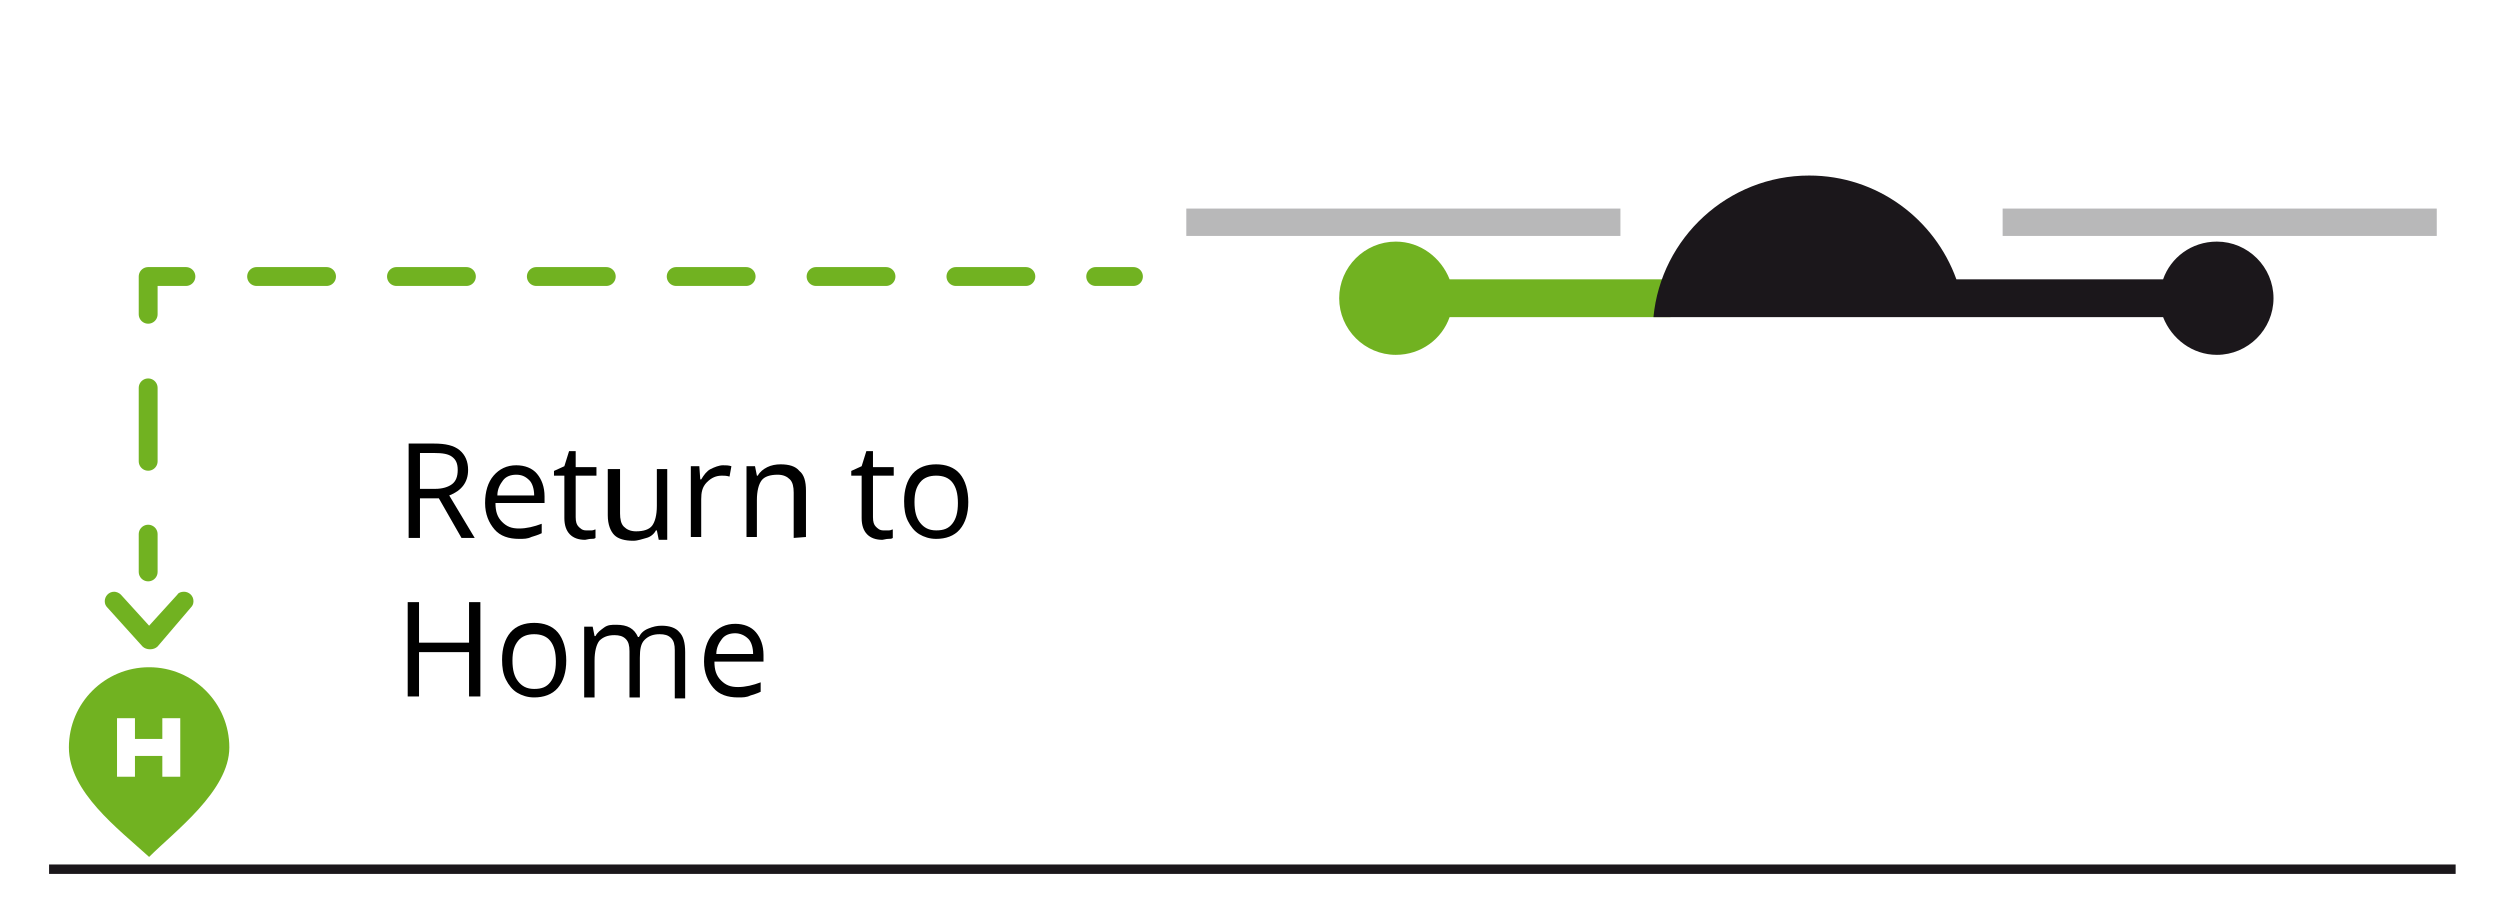
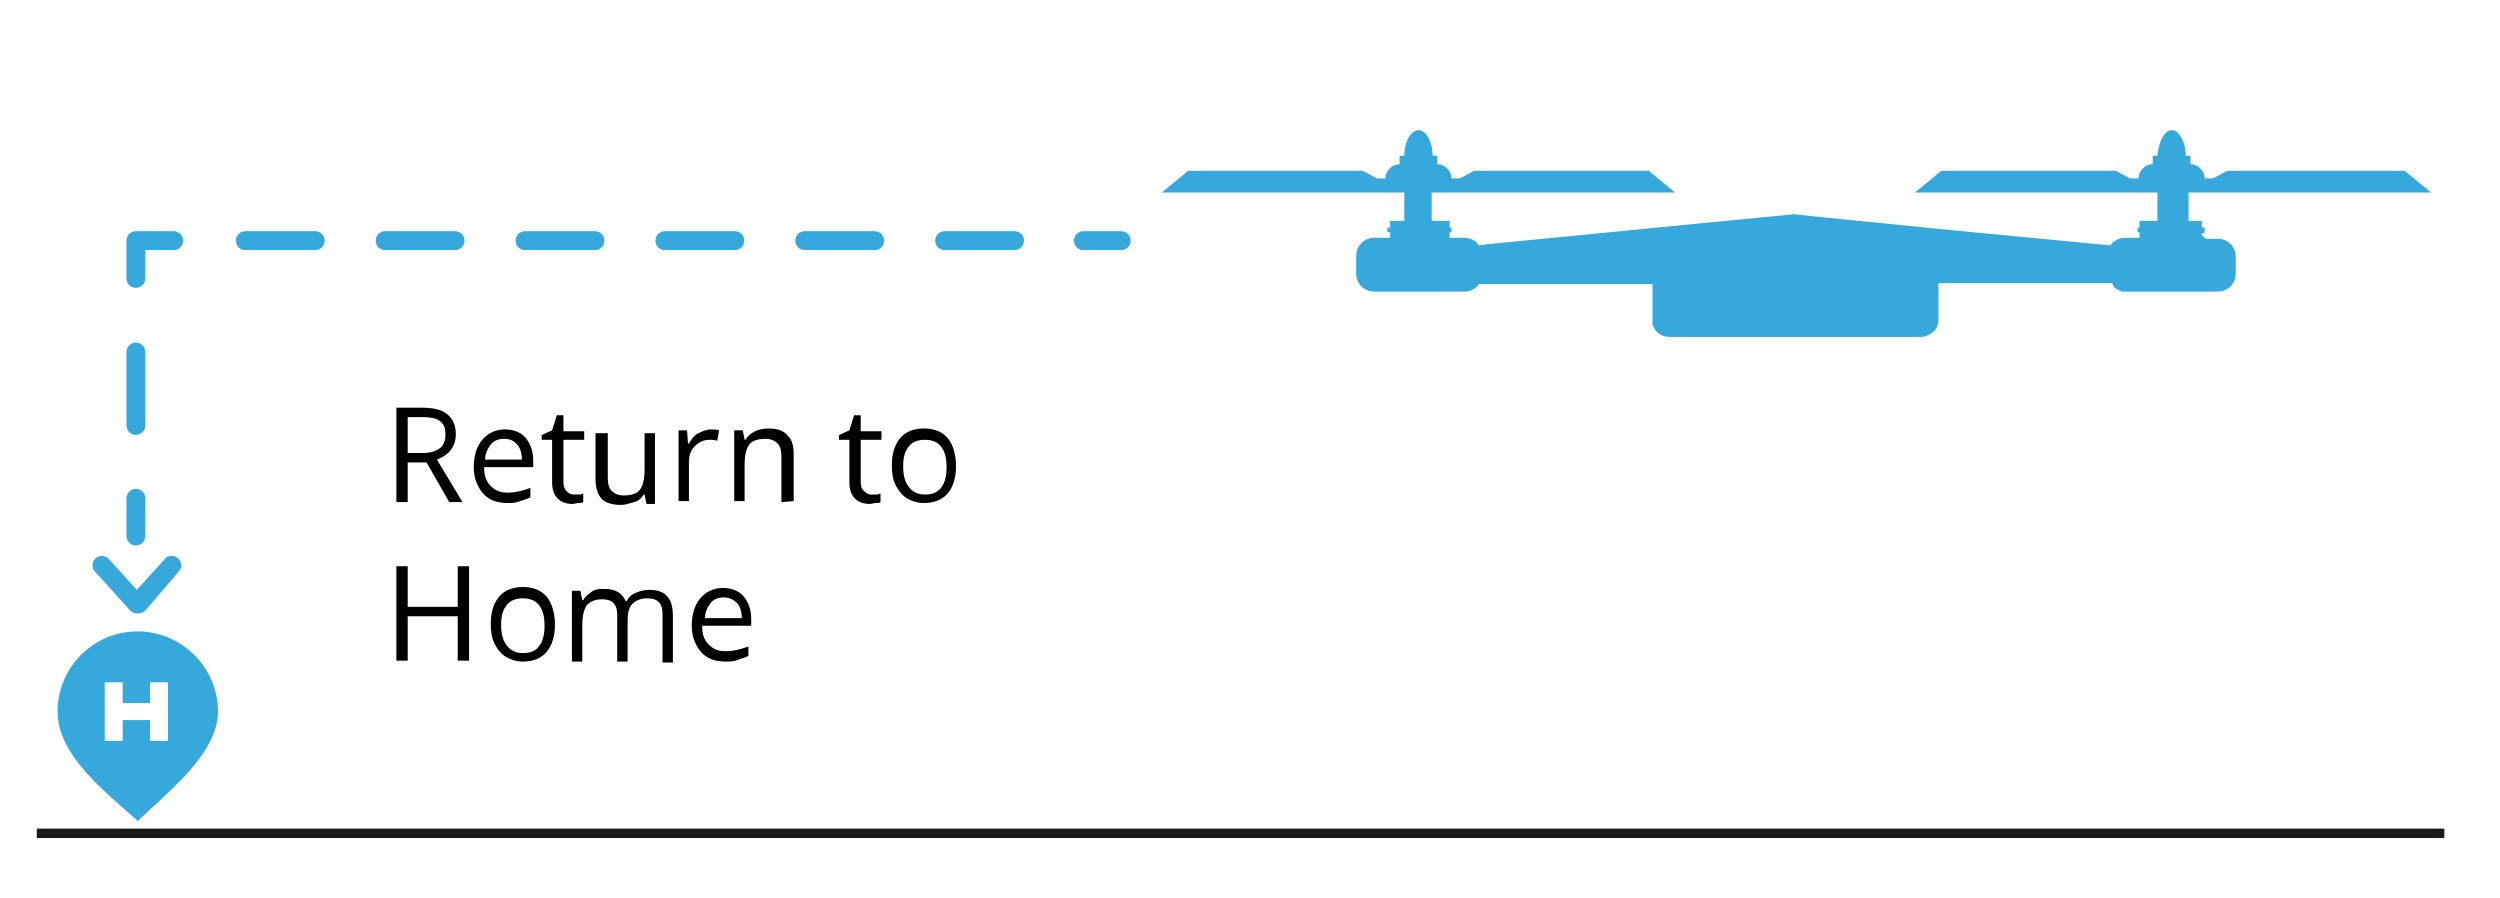
- <svg xmlns="http://www.w3.org/2000/svg" version="1.1" id="Ebene_1" x="0px" y="0px" viewBox="-173 349.9 264.9 95.1" style="enable-background:new -173 349.9 264.9 95.1;" xml:space="preserve">
+ <svg xmlns="http://www.w3.org/2000/svg" version="1.1" id="Ebene_1" x="0px" y="0px" viewBox="-1117 53.9 264.9 95.1" style="enable-background:new -1117 53.9 264.9 95.1;" xml:space="preserve">
  <style type="text/css">
- 	.st0{fill:#71B221;}
- 	.st1{fill:#1B171B;}
- 	.st2{fill:#B8B8B9;}
- 	.st3{fill:none;}
- 	.st4{enable-background:new    ;}
- 	.st5{fill:none;stroke:#71B221;stroke-width:2;stroke-linecap:round;stroke-linejoin:round;}
- 	.st6{fill:none;stroke:#71B221;stroke-width:2;stroke-linecap:round;stroke-linejoin:round;stroke-dasharray:7.41,7.41;}
- 	.st7{fill:none;stroke:#71B221;stroke-width:2;stroke-linecap:round;stroke-linejoin:round;stroke-dasharray:7.778,7.778;}
- 	.st8{fill:none;stroke:#1B171B;stroke-miterlimit:10;}
+ 	.st0{fill:#37A8DB;}
+ 	.st1{fill:none;}
+ 	.st2{enable-background:new    ;}
+ 	.st3{fill:none;stroke:#37A8DB;stroke-width:2;stroke-linecap:round;stroke-linejoin:round;}
+ 	.st4{fill:none;stroke:#37A8DB;stroke-width:2;stroke-linecap:round;stroke-linejoin:round;stroke-dasharray:7.41,7.41;}
+ 	.st5{fill:none;stroke:#37A8DB;stroke-width:2;stroke-linecap:round;stroke-linejoin:round;stroke-dasharray:7.778,7.778;}
+ 	.st6{fill:none;stroke:#1B171B;stroke-miterlimit:10;}
</style>
  <g>
-     <path class="st0" d="M-152.8,414.3L-152.8,414.3c0.2-0.2,0.3-0.4,0.3-0.7c0-0.6-0.5-1-1-1c-0.3,0-0.6,0.1-0.7,0.3l0,0l-3,3.3   l-3-3.3l0,0c-0.2-0.2-0.5-0.3-0.7-0.3c-0.6,0-1,0.5-1,1c0,0.3,0.1,0.5,0.3,0.7l0,0l3.7,4.1c0.2,0.2,0.5,0.3,0.8,0.3   s0.6-0.1,0.8-0.3L-152.8,414.3z" />
-     <g>
-       <g>
-         <path class="st0" d="M-25.1,375.5c2.6,0,4.8,1.7,5.7,4H4v4h-23.4c-0.8,2.3-3,4-5.7,4c-3.3,0-6-2.7-6-6     C-31.1,378.2-28.4,375.5-25.1,375.5z" />
-         <path class="st1" d="M18.7,368.5c7.2,0,13.3,4.6,15.6,11h21.9c0.8-2.3,3-4,5.7-4c3.3,0,6,2.7,6,6s-2.7,6-6,6     c-2.6,0-4.8-1.7-5.7-4h-21H3.4H2.2C3,375.1,10.1,368.5,18.7,368.5z" />
-       </g>
-       <rect x="39.2" y="372" class="st2" width="46" height="2.9" />
-       <rect x="-47.3" y="372" class="st2" width="46" height="2.9" />
+     <path class="st0" d="M-1098.1,114.5L-1098.1,114.5c0.2-0.2,0.3-0.4,0.3-0.7c0-0.6-0.5-1-1-1c-0.3,0-0.6,0.1-0.7,0.3l0,0l-3,3.3   l-3-3.3l0,0c-0.2-0.2-0.5-0.3-0.7-0.3c-0.6,0-1,0.5-1,1c0,0.3,0.1,0.5,0.3,0.7l0,0l3.7,4.1c0.2,0.2,0.5,0.3,0.8,0.3   s0.6-0.1,0.8-0.3L-1098.1,114.5z" />
+     <rect x="-1076.2" y="96.4" class="st1" width="86.5" height="32.1" />
+     <g class="st2">
+       <path d="M-1073.8,102.9v4.2h-1.2v-10h2.7c1.2,0,2.1,0.2,2.7,0.7s0.9,1.2,0.9,2.1c0,1.3-0.7,2.2-2,2.7l2.7,4.5h-1.4l-2.4-4.2    L-1073.8,102.9L-1073.8,102.9z M-1073.8,101.9h1.6c0.8,0,1.4-0.2,1.8-0.5s0.6-0.8,0.6-1.5s-0.2-1.1-0.6-1.4s-1-0.4-1.9-0.4h-1.5    V101.9z" />
+       <path d="M-1063.2,107.2c-1.1,0-2-0.3-2.6-1s-1-1.6-1-2.8c0-1.2,0.3-2.2,0.9-2.9c0.6-0.7,1.4-1.1,2.4-1.1c0.9,0,1.7,0.3,2.2,0.9    s0.8,1.4,0.8,2.4v0.7h-5.2c0,0.9,0.2,1.5,0.7,2s1,0.7,1.8,0.7s1.6-0.2,2.4-0.5v1c-0.4,0.2-0.8,0.3-1.1,0.4    C-1062.3,107.2-1062.8,107.2-1063.2,107.2z M-1063.6,100.4c-0.6,0-1.1,0.2-1.4,0.6s-0.6,0.9-0.6,1.6h3.9c0-0.7-0.2-1.3-0.5-1.6    C-1062.6,100.6-1062.9,100.4-1063.6,100.4z" />
+       <path d="M-1056.2,106.3c0.2,0,0.4,0,0.6,0s0.3-0.1,0.4-0.1v0.9c-0.1,0.1-0.3,0.1-0.5,0.1s-0.5,0.1-0.6,0.1c-1.4,0-2.2-0.8-2.2-2.3    v-4.5h-1.1V100l1.1-0.5l0.5-1.6h0.7v1.7h2.2v0.9h-2.2v4.4c0,0.5,0.1,0.8,0.3,1C-1056.8,106.1-1056.6,106.3-1056.2,106.3z" />
+       <path d="M-1052.6,99.6v4.9c0,0.6,0.1,1.1,0.4,1.4s0.7,0.5,1.3,0.5c0.8,0,1.4-0.2,1.7-0.6c0.3-0.4,0.5-1.1,0.5-2.1v-3.9h1.1v7.5    h-0.9l-0.2-1h-0.1c-0.2,0.4-0.6,0.7-1,0.8s-0.9,0.3-1.4,0.3c-0.9,0-1.6-0.2-2-0.6s-0.7-1.1-0.7-2.1v-4.9h1.3    C-1052.6,99.8-1052.6,99.6-1052.6,99.6z" />
+       <path d="M-1041.7,99.4c0.3,0,0.6,0,0.9,0.1l-0.2,1.1c-0.3-0.1-0.6-0.1-0.8-0.1c-0.6,0-1.1,0.2-1.6,0.7s-0.6,1.1-0.6,1.8v4h-1.1    v-7.5h0.9l0.1,1.4h0.1c0.3-0.5,0.6-0.9,1-1.1C-1042.6,99.6-1042.1,99.4-1041.7,99.4z" />
+       <path d="M-1034.2,107.1v-4.8c0-0.6-0.1-1.1-0.4-1.4s-0.7-0.5-1.3-0.5c-0.8,0-1.4,0.2-1.7,0.6c-0.3,0.4-0.5,1.1-0.5,2.1v3.9h-1.1    v-7.5h0.9l0.2,1h0.1c0.2-0.4,0.6-0.7,1-0.9c0.4-0.2,0.9-0.3,1.4-0.3c0.9,0,1.6,0.2,2,0.7c0.5,0.4,0.7,1.1,0.7,2.1v4.9    L-1034.2,107.1L-1034.2,107.1z" />
+       <path d="M-1024.7,106.3c0.2,0,0.4,0,0.6,0s0.3-0.1,0.4-0.1v0.9c-0.1,0.1-0.3,0.1-0.5,0.1c-0.2,0-0.5,0.1-0.6,0.1    c-1.4,0-2.2-0.8-2.2-2.3v-4.5h-1.1V100l1.1-0.5l0.5-1.6h0.7v1.7h2.2v0.9h-2.2v4.4c0,0.5,0.1,0.8,0.3,1    C-1025.2,106.1-1025.1,106.3-1024.7,106.3z" />
+       <path d="M-1015.7,103.3c0,1.2-0.3,2.2-0.9,2.9c-0.6,0.7-1.5,1-2.5,1c-0.7,0-1.3-0.2-1.8-0.5s-0.9-0.8-1.2-1.4s-0.4-1.3-0.4-2.1    c0-1.2,0.3-2.2,0.9-2.9c0.6-0.7,1.5-1,2.5-1s1.9,0.3,2.5,1C-1016,101-1015.7,102.1-1015.7,103.3z M-1021.3,103.3    c0,1,0.2,1.7,0.6,2.2s0.9,0.8,1.7,0.8s1.3-0.2,1.7-0.7s0.6-1.2,0.6-2.2s-0.2-1.7-0.6-2.2c-0.4-0.5-1-0.7-1.7-0.7s-1.3,0.2-1.7,0.7    S-1021.3,102.3-1021.3,103.3z" />
    </g>
-     <rect x="-131" y="396.2" class="st3" width="86.5" height="32.1" />
-     <g class="st4">
-       <path d="M-128.5,402.7v4.2h-1.2v-10h2.7c1.2,0,2.1,0.2,2.7,0.7s0.9,1.2,0.9,2.1c0,1.3-0.7,2.2-2,2.7l2.7,4.5h-1.4l-2.4-4.2    L-128.5,402.7L-128.5,402.7z M-128.5,401.7h1.6c0.8,0,1.4-0.2,1.8-0.5s0.6-0.8,0.6-1.5s-0.2-1.1-0.6-1.4s-1-0.4-1.9-0.4h-1.5    V401.7z" />
-       <path d="M-118,407c-1.1,0-2-0.3-2.6-1s-1-1.6-1-2.8c0-1.2,0.3-2.2,0.9-2.9s1.4-1.1,2.4-1.1c0.9,0,1.7,0.3,2.2,0.9s0.8,1.4,0.8,2.4    v0.7h-5.2c0,0.9,0.2,1.5,0.7,2s1,0.7,1.8,0.7s1.6-0.2,2.4-0.5v1c-0.4,0.2-0.8,0.3-1.1,0.4C-117.1,407-117.5,407-118,407z     M-118.3,400.2c-0.6,0-1.1,0.2-1.4,0.6s-0.6,0.9-0.6,1.6h3.9c0-0.7-0.2-1.3-0.5-1.6C-117.3,400.4-117.7,400.2-118.3,400.2z" />
-       <path d="M-110.9,406.1c0.2,0,0.4,0,0.6,0s0.3-0.1,0.4-0.1v0.9c-0.1,0.1-0.3,0.1-0.5,0.1s-0.5,0.1-0.6,0.1c-1.4,0-2.2-0.8-2.2-2.3    v-4.5h-1.1v-0.5l1.1-0.5l0.5-1.6h0.7v1.7h2.2v0.9h-2.2v4.4c0,0.5,0.1,0.8,0.3,1S-111.3,406.1-110.9,406.1z" />
-       <path d="M-107.3,399.4v4.9c0,0.6,0.1,1.1,0.4,1.4s0.7,0.5,1.3,0.5c0.8,0,1.4-0.2,1.7-0.6s0.5-1.1,0.5-2.1v-3.9h1.1v7.5h-0.9    l-0.2-1h-0.1c-0.2,0.4-0.6,0.7-1,0.8s-0.9,0.3-1.4,0.3c-0.9,0-1.6-0.2-2-0.6s-0.7-1.1-0.7-2.1v-4.9h1.3V399.4z" />
-       <path d="M-96.4,399.2c0.3,0,0.6,0,0.9,0.1l-0.2,1.1c-0.3-0.1-0.6-0.1-0.8-0.1c-0.6,0-1.1,0.2-1.6,0.7s-0.6,1.1-0.6,1.8v4h-1.1    v-7.5h0.9l0.1,1.4h0.1c0.3-0.5,0.6-0.9,1-1.1S-96.8,399.2-96.4,399.2z" />
-       <path d="M-88.9,406.9v-4.8c0-0.6-0.1-1.1-0.4-1.4s-0.7-0.5-1.3-0.5c-0.8,0-1.4,0.2-1.7,0.6s-0.5,1.1-0.5,2.1v3.9h-1.1v-7.5h0.9    l0.2,1h0.1c0.2-0.4,0.6-0.7,1-0.9c0.4-0.2,0.9-0.3,1.4-0.3c0.9,0,1.6,0.2,2,0.7c0.5,0.4,0.7,1.1,0.7,2.1v4.9L-88.9,406.9    L-88.9,406.9z" />
-       <path d="M-79.4,406.1c0.2,0,0.4,0,0.6,0s0.3-0.1,0.4-0.1v0.9c-0.1,0.1-0.3,0.1-0.5,0.1s-0.5,0.1-0.6,0.1c-1.4,0-2.2-0.8-2.2-2.3    v-4.5h-1.1v-0.5l1.1-0.5l0.5-1.6h0.7v1.7h2.2v0.9h-2.2v4.4c0,0.5,0.1,0.8,0.3,1S-79.8,406.1-79.4,406.1z" />
-       <path d="M-70.4,403.1c0,1.2-0.3,2.2-0.9,2.9c-0.6,0.7-1.5,1-2.5,1c-0.7,0-1.3-0.2-1.8-0.5s-0.9-0.8-1.2-1.4s-0.4-1.3-0.4-2.1    c0-1.2,0.3-2.2,0.9-2.9c0.6-0.7,1.5-1,2.5-1s1.9,0.3,2.5,1S-70.4,401.9-70.4,403.1z M-76.1,403.1c0,1,0.2,1.7,0.6,2.2    s0.9,0.8,1.7,0.8s1.3-0.2,1.7-0.7c0.4-0.5,0.6-1.2,0.6-2.2s-0.2-1.7-0.6-2.2s-1-0.7-1.7-0.7s-1.3,0.2-1.7,0.7    S-76.1,402.1-76.1,403.1z" />
-     </g>
-     <g class="st4">
-       <path d="M-122.1,423.7h-1.2V419h-5.3v4.7h-1.2v-10h1.2v4.3h5.3v-4.3h1.2C-122.1,413.7-122.1,423.7-122.1,423.7z" />
-       <path d="M-113,419.9c0,1.2-0.3,2.2-0.9,2.9c-0.6,0.7-1.5,1-2.5,1c-0.7,0-1.3-0.2-1.8-0.5s-0.9-0.8-1.2-1.4s-0.4-1.3-0.4-2.1    c0-1.2,0.3-2.2,0.9-2.9c0.6-0.7,1.5-1,2.5-1s1.9,0.3,2.5,1S-113,418.7-113,419.9z M-118.7,419.9c0,1,0.2,1.7,0.6,2.2    s0.9,0.8,1.7,0.8s1.3-0.2,1.7-0.7c0.4-0.5,0.6-1.2,0.6-2.2s-0.2-1.7-0.6-2.2s-1-0.7-1.7-0.7s-1.3,0.2-1.7,0.7    S-118.7,418.9-118.7,419.9z" />
-       <path d="M-101.5,423.7v-4.9c0-0.6-0.1-1-0.4-1.3s-0.7-0.4-1.2-0.4c-0.7,0-1.2,0.2-1.6,0.6s-0.5,1-0.5,1.9v4.2h-1.1v-4.9    c0-0.6-0.1-1-0.4-1.3s-0.7-0.4-1.2-0.4c-0.7,0-1.2,0.2-1.6,0.6c-0.3,0.4-0.5,1.1-0.5,2.1v3.9h-1.1v-7.5h0.9l0.2,1h0.1    c0.2-0.4,0.5-0.6,0.9-0.9s0.8-0.3,1.3-0.3c1.2,0,1.9,0.4,2.3,1.3h0.1c0.2-0.4,0.5-0.7,1-0.9s0.9-0.3,1.4-0.3    c0.8,0,1.5,0.2,1.9,0.7c0.4,0.4,0.6,1.1,0.6,2.1v4.9h-1.1V423.7z" />
-       <path d="M-94.8,423.8c-1.1,0-2-0.3-2.6-1s-1-1.6-1-2.8c0-1.2,0.3-2.2,0.9-2.9s1.4-1.1,2.4-1.1c0.9,0,1.7,0.3,2.2,0.9    s0.8,1.4,0.8,2.4v0.7h-5.2c0,0.9,0.2,1.5,0.7,2s1,0.7,1.8,0.7s1.6-0.2,2.4-0.5v1c-0.4,0.2-0.8,0.3-1.1,0.4    C-93.9,423.8-94.3,423.8-94.8,423.8z M-95.1,417c-0.6,0-1.1,0.2-1.4,0.6s-0.6,0.9-0.6,1.6h3.9c0-0.7-0.2-1.3-0.5-1.6    C-94.1,417.2-94.6,417-95.1,417z" />
+     <g class="st2">
+       <path d="M-1067.3,123.9h-1.2v-4.7h-5.3v4.7h-1.2v-10h1.2v4.3h5.3v-4.3h1.2V123.9z" />
+       <path d="M-1058.2,120.1c0,1.2-0.3,2.2-0.9,2.9c-0.6,0.7-1.5,1-2.5,1c-0.7,0-1.3-0.2-1.8-0.5s-0.9-0.8-1.2-1.4    c-0.3-0.6-0.4-1.3-0.4-2.1c0-1.2,0.3-2.2,0.9-2.9c0.6-0.7,1.5-1,2.5-1s1.9,0.3,2.5,1S-1058.2,118.9-1058.2,120.1z M-1063.9,120.1    c0,1,0.2,1.7,0.6,2.2s0.9,0.8,1.7,0.8c0.8,0,1.3-0.2,1.7-0.7c0.4-0.5,0.6-1.2,0.6-2.2s-0.2-1.7-0.6-2.2s-1-0.7-1.7-0.7    s-1.3,0.2-1.7,0.7S-1063.9,119.1-1063.9,120.1z" />
+       <path d="M-1046.8,123.9V119c0-0.6-0.1-1-0.4-1.3s-0.7-0.4-1.2-0.4c-0.7,0-1.2,0.2-1.6,0.6s-0.5,1-0.5,1.9v4.2h-1.1v-4.9    c0-0.6-0.1-1-0.4-1.3s-0.7-0.4-1.2-0.4c-0.7,0-1.2,0.2-1.6,0.6c-0.3,0.4-0.5,1.1-0.5,2.1v3.9h-1.1v-7.5h0.9l0.2,1h0.1    c0.2-0.4,0.5-0.6,0.9-0.9s0.8-0.3,1.3-0.3c1.2,0,1.9,0.4,2.3,1.3h0.1c0.2-0.4,0.5-0.7,1-0.9s0.9-0.3,1.4-0.3    c0.8,0,1.5,0.2,1.9,0.7c0.4,0.4,0.6,1.1,0.6,2.1v4.9h-1.1L-1046.8,123.9L-1046.8,123.9z" />
+       <path d="M-1040.1,124c-1.1,0-2-0.3-2.6-1s-1-1.6-1-2.8c0-1.2,0.3-2.2,0.9-2.9s1.4-1.1,2.4-1.1c0.9,0,1.7,0.3,2.2,0.9    s0.8,1.4,0.8,2.4v0.7h-5.2c0,0.9,0.2,1.5,0.7,2s1,0.7,1.8,0.7s1.6-0.2,2.4-0.5v1c-0.4,0.2-0.8,0.3-1.1,0.4    C-1039.2,124-1039.6,124-1040.1,124z M-1040.3,117.2c-0.6,0-1.1,0.2-1.4,0.6s-0.6,0.9-0.6,1.6h3.9c0-0.7-0.2-1.3-0.5-1.6    C-1039.3,117.4-1039.8,117.2-1040.3,117.2z" />
    </g>
    <g>
      <g>
-         <line class="st5" x1="-52.9" y1="379.2" x2="-56.9" y2="379.2" />
-         <line class="st6" x1="-64.3" y1="379.2" x2="-149.6" y2="379.2" />
-         <polyline class="st5" points="-153.3,379.2 -157.3,379.2 -157.3,383.2    " />
-         <line class="st7" x1="-157.3" y1="391" x2="-157.3" y2="402.6" />
-         <line class="st5" x1="-157.3" y1="406.5" x2="-157.3" y2="410.5" />
+         <line class="st3" x1="-998.2" y1="79.4" x2="-1002.2" y2="79.4" />
+         <line class="st4" x1="-1009.5" y1="79.4" x2="-1094.8" y2="79.4" />
+         <polyline class="st3" points="-1098.6,79.4 -1102.6,79.4 -1102.6,83.4    " />
+         <line class="st5" x1="-1102.6" y1="91.2" x2="-1102.6" y2="102.8" />
+         <line class="st3" x1="-1102.6" y1="106.7" x2="-1102.6" y2="110.7" />
      </g>
    </g>
-     <line class="st8" x1="-167.8" y1="442" x2="87.2" y2="442" />
-     <path class="st0" d="M-157.2,420.6c-4.7,0-8.5,3.8-8.5,8.5s5.2,8.6,8.5,11.6c2.7-2.7,8.5-7,8.5-11.6   C-148.7,424.4-152.5,420.6-157.2,420.6z M-153.9,432.2h-1.9V430h-2.9v2.2h-1.9V426h1.9v2.2h2.9V426h1.9V432.2z" />
+     <line class="st6" x1="-1113.1" y1="142.2" x2="-858" y2="142.2" />
+     <path class="st0" d="M-1102.4,120.8c-4.7,0-8.5,3.8-8.5,8.5s5.2,8.6,8.5,11.6c2.7-2.7,8.5-7,8.5-11.6   C-1093.9,124.6-1097.8,120.8-1102.4,120.8z M-1099.2,132.4h-1.9v-2.2h-2.9v2.2h-1.9v-6.2h1.9v2.2h2.9v-2.2h1.9V132.4z" />
+     <path class="st0" d="M-923.2,89.6h9.7c0.5,0,0.9-0.2,1.3-0.5c0.4-0.3,0.6-0.8,0.6-1.4v-3.8h7.2h11.2c0,0.1,0.1,0.1,0.1,0.2   c0,0.1,0.1,0.1,0.1,0.2c0,0,0,0,0,0c0,0,0.1,0.1,0.1,0.1c0,0,0.1,0,0.1,0.1c0.1,0,0.1,0.1,0.2,0.1c0.1,0,0.1,0.1,0.2,0.1   c0.1,0,0.1,0,0.2,0.1c0.1,0,0.1,0,0.2,0c0,0,0,0,0,0c0.1,0,0.1,0,0.2,0c0.1,0,0.1,0,0.2,0h9.6c1,0,1.9-0.8,1.9-1.9v-0.6V82v-0.9   c0-1-0.8-1.9-1.9-1.9h-1.3l-0.4-0.4v-0.2h0.3V78h-0.3v-0.7h-1.4l0,0v-3h25.7l0,0h0l-2.8-2.3H-881l-1.5,0.8h-0.9   c0-0.8-0.7-1.5-1.5-1.5h0v-0.9h-0.5c0-1.5-0.7-2.7-1.5-2.7c0,0-0.1,0-0.1,0c-0.7,0.1-1.3,1.3-1.4,2.7h-0.5v0.9h0   c-0.8,0-1.5,0.7-1.5,1.5h-0.9l-1.5-0.8h-18.5l-2.8,2.3h25.7v3h-1.9V78h-0.2v0.5h0.2v0.6h-1.5c-0.7,0-1.2,0.3-1.6,0.8l-16.7-1.6   l-14-1.4l-2.8-0.3l0,0l0,0l0,0l0,0l-4.1,0.4l-5.2,0.5l-23.4,2.3l-0.7,0.1h0c-0.3-0.5-0.9-0.8-1.6-0.8h-1.5v-0.6h0.2V78h-0.2v-0.7   h-1.9v-3h-1.4h-0.2l0,0h0.3l0,0l0,0h27.1l-2.8-2.3h-18.5l-1.5,0.8h-0.9c0-0.8-0.7-1.5-1.5-1.5h0v-0.9h-0.5c0-1.4-0.6-2.6-1.4-2.7   c0,0-0.1,0-0.1,0c-0.8,0-1.5,1.2-1.5,2.7h-0.5v0.9h0c-0.8,0-1.5,0.7-1.5,1.5h-0.9l-1.5-0.8h-18.5l-2.8,2.3h0l0,0h25.7v3h-1.5V78   h-0.3v0.5h0.3v0.6h-1.7c-1,0-1.9,0.8-1.9,1.9V82v0.9c0,1,0.8,1.9,1.9,1.9h9.6c0.6,0,1.2-0.3,1.5-0.8h4.6h13.8v3.8   c0,0.1,0,0.1,0,0.2c0,0,0,0.1,0,0.1c0,0,0,0.1,0,0.1c0,0,0,0.1,0,0.1c0,0,0,0,0,0c0,0.1,0,0.1,0.1,0.2c0,0,0,0,0,0   c0,0.1,0.1,0.1,0.1,0.2l0,0c0.1,0.2,0.2,0.3,0.3,0.4c0.3,0.3,0.8,0.5,1.3,0.5h11.1" />
  </g>
</svg>
